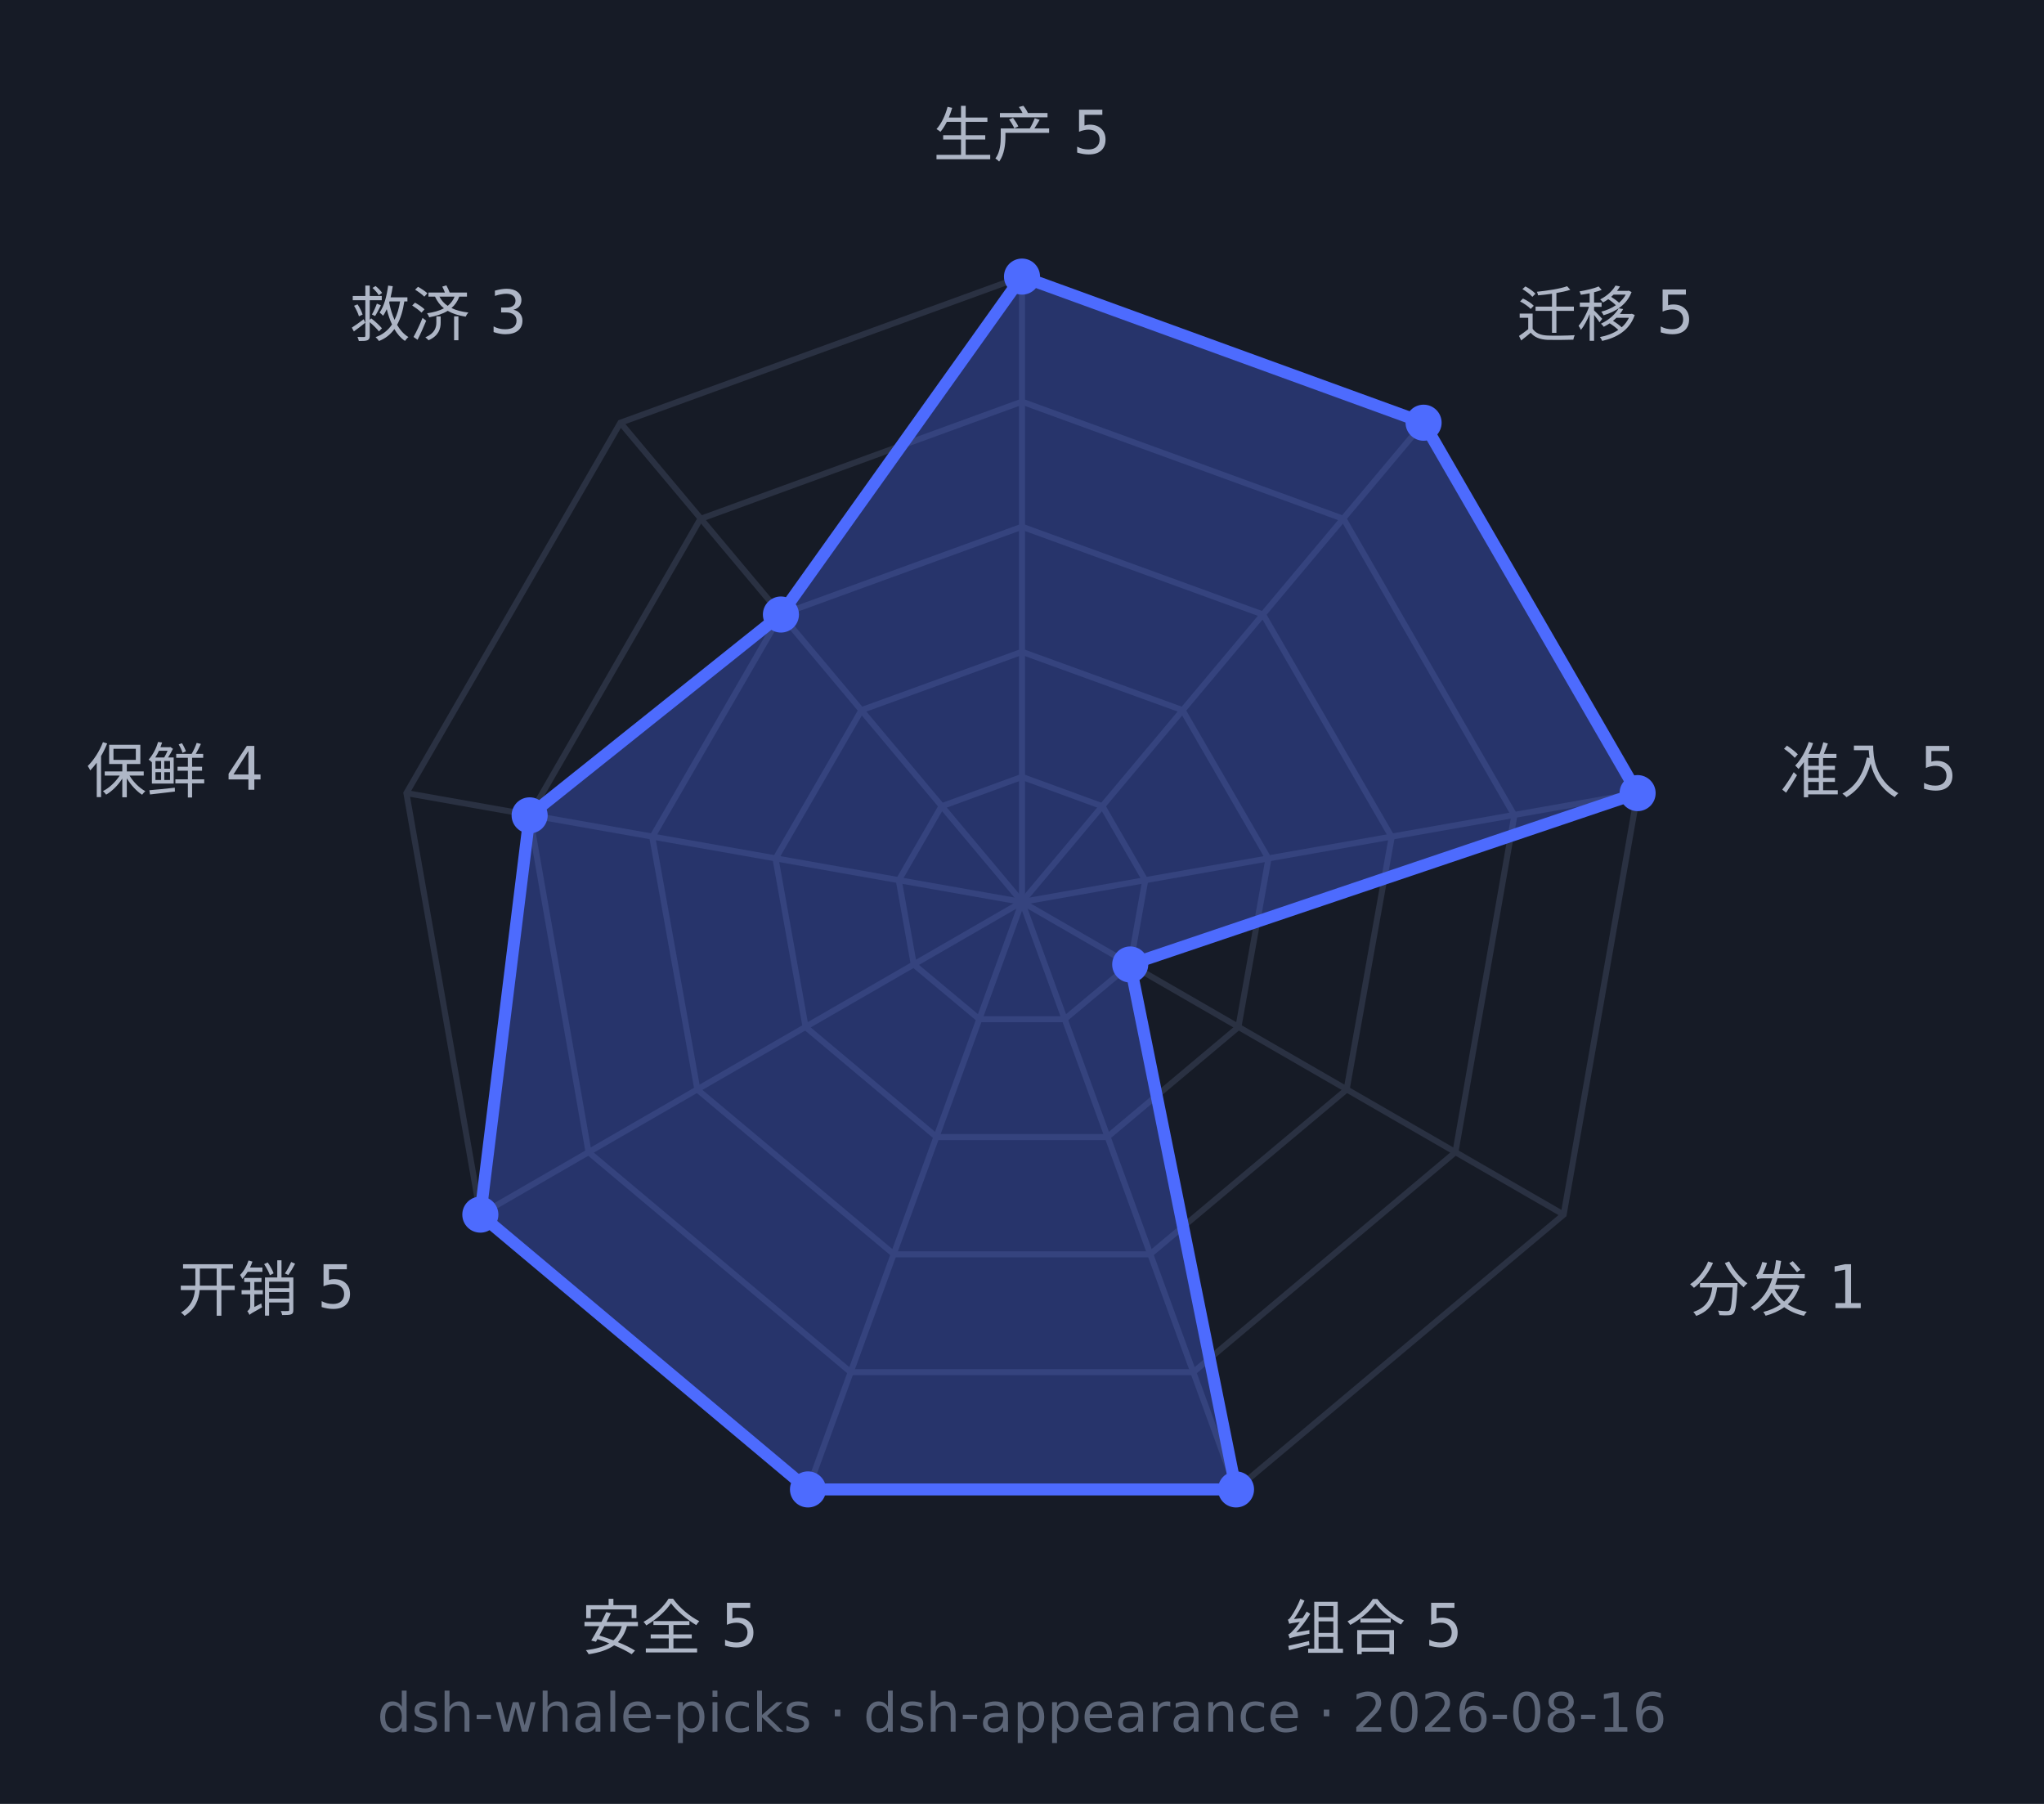
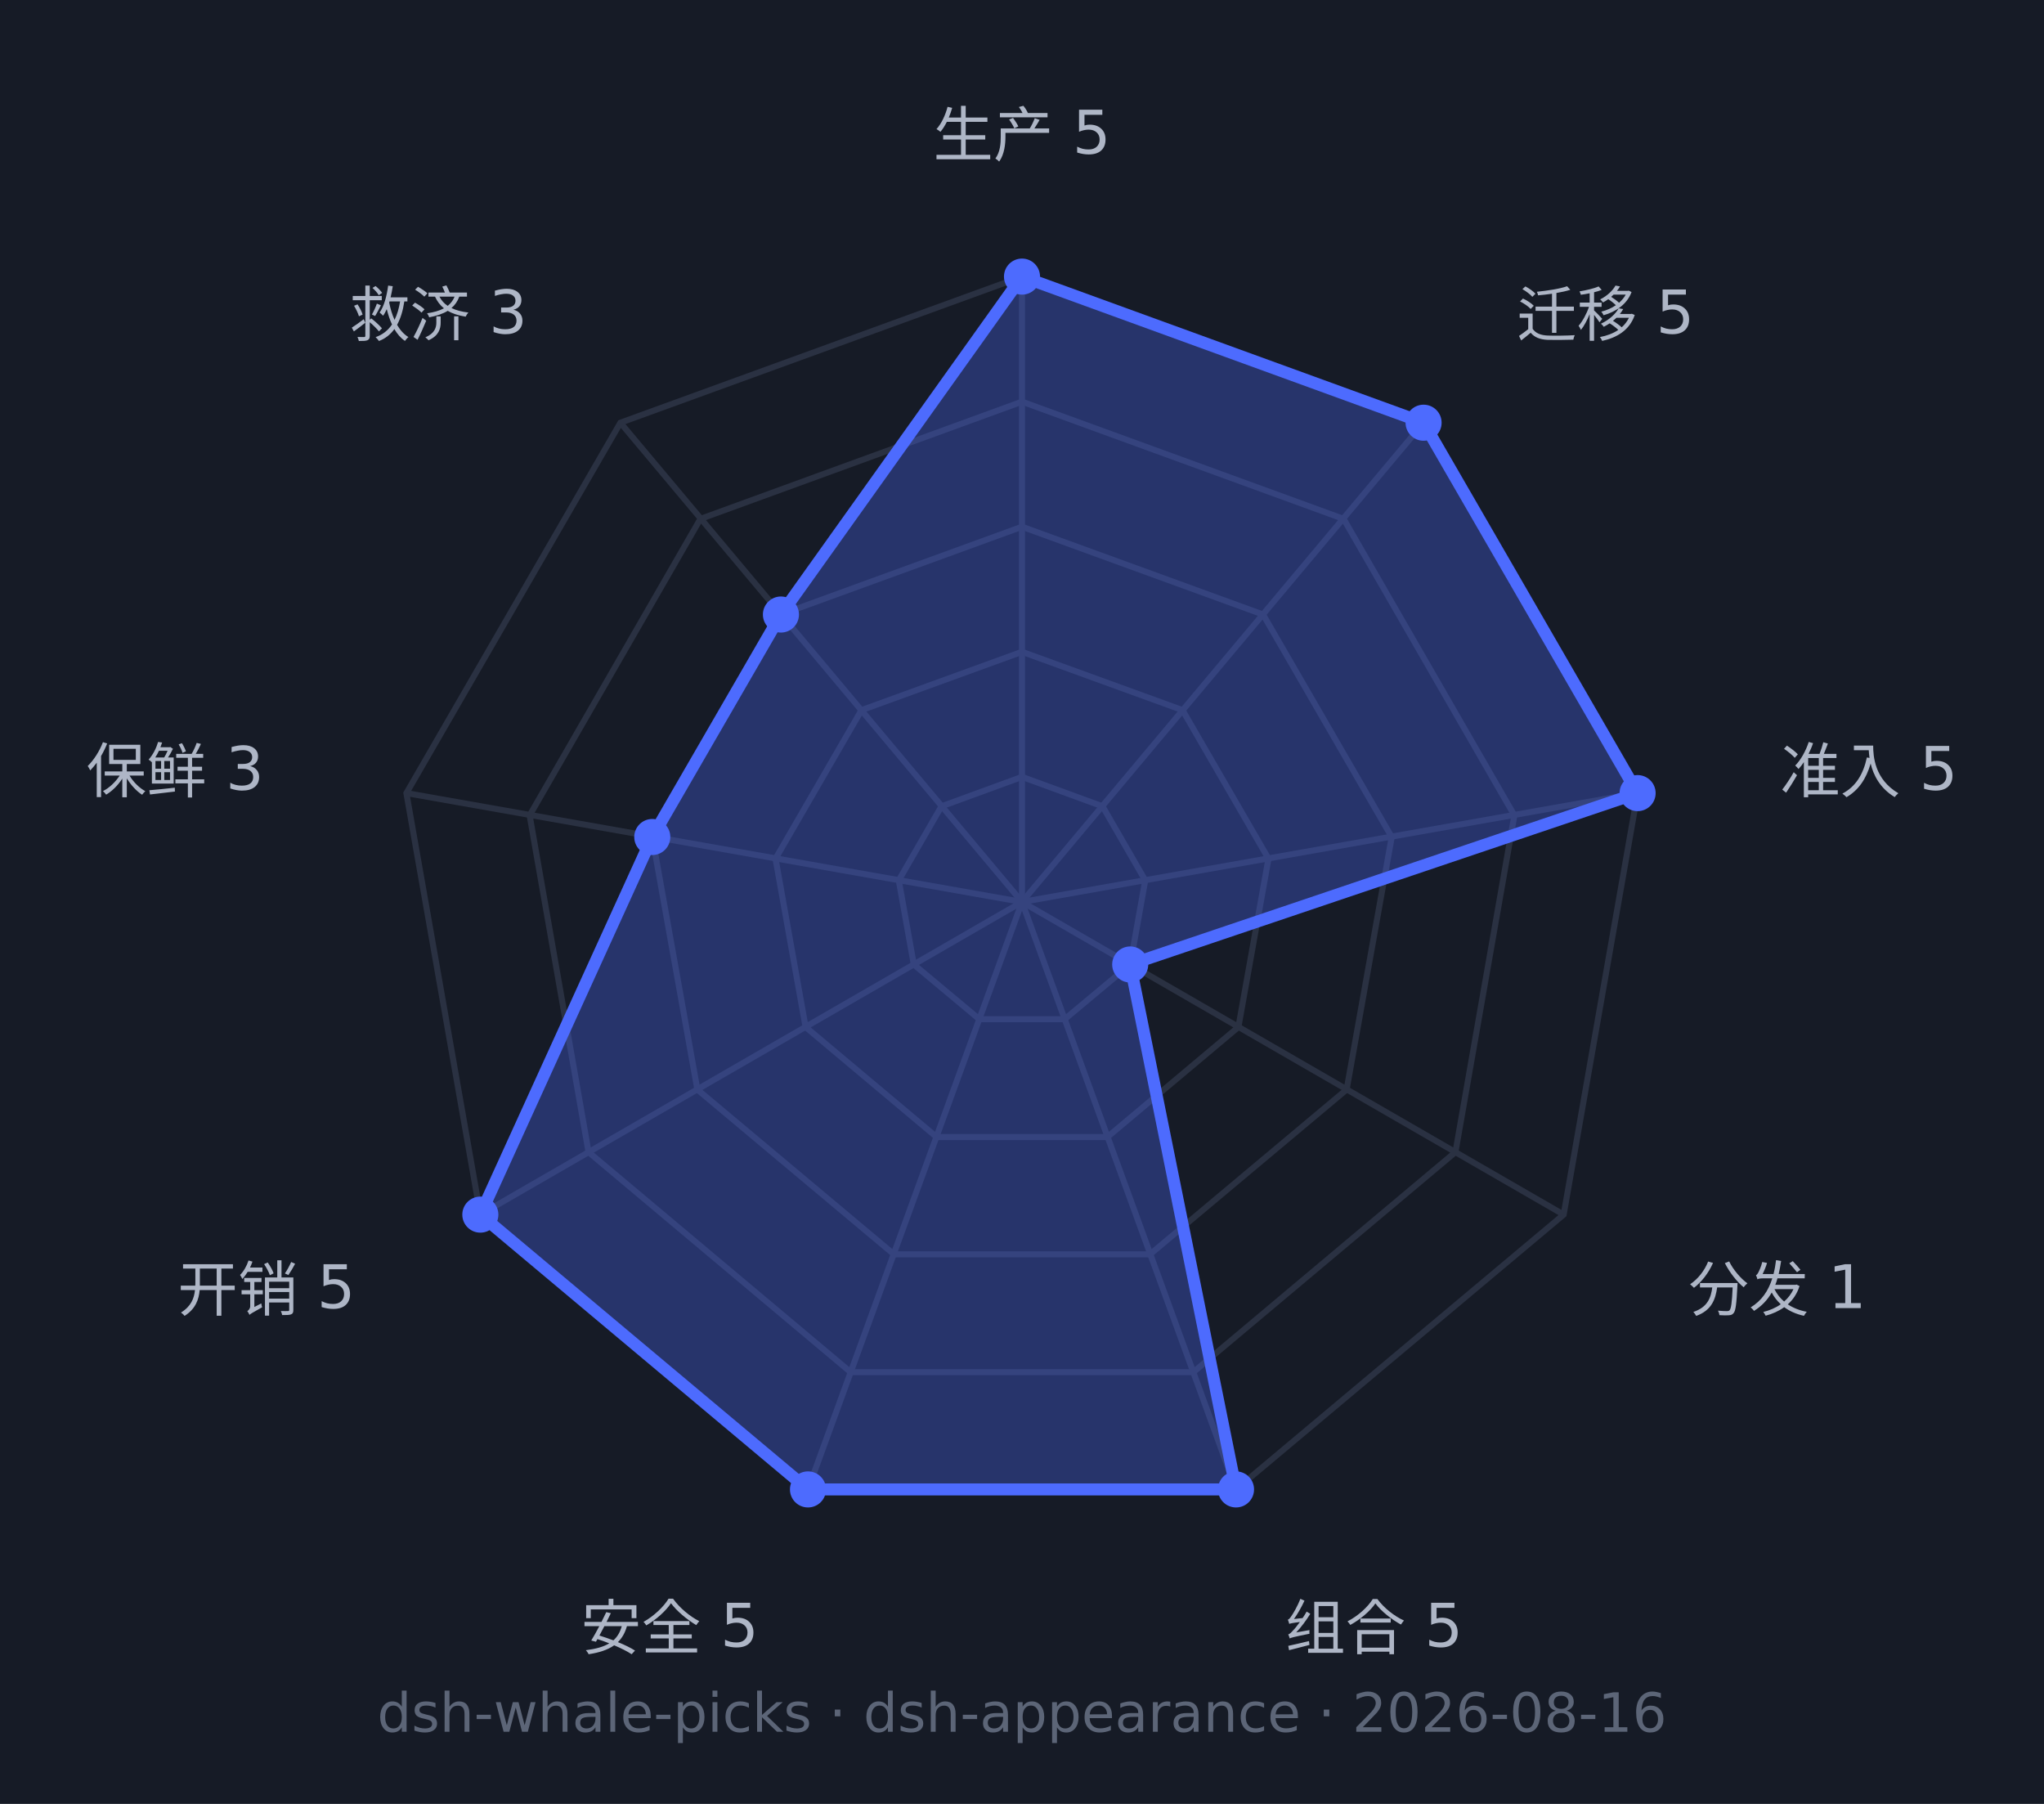
<svg xmlns="http://www.w3.org/2000/svg" width="340" height="300" viewBox="0 0 340 300" role="img" aria-label="dsh-appearance nine-goal radar">
  <rect width="340" height="300" fill="#161b26" />
  <polygon points="170.0,129.2 183.4,134.1 190.5,146.4 188.0,160.4 177.1,169.5 162.9,169.5 152.0,160.4 149.5,146.4 156.6,134.1" fill="none" stroke="#2a3142" stroke-width="1" />
  <polygon points="170.0,108.4 196.7,118.1 211.0,142.8 206.0,170.8 184.2,189.1 155.8,189.1 134.0,170.8 129.0,142.8 143.3,118.1" fill="none" stroke="#2a3142" stroke-width="1" />
  <polygon points="170.0,87.6 210.1,102.2 231.5,139.2 224.0,181.2 191.3,208.6 148.7,208.6 116.0,181.2 108.5,139.2 129.9,102.2" fill="none" stroke="#2a3142" stroke-width="1" />
  <polygon points="170.0,66.8 223.5,86.3 251.9,135.6 242.1,191.6 198.5,228.2 141.5,228.2 97.9,191.6 88.1,135.6 116.5,86.3" fill="none" stroke="#2a3142" stroke-width="1" />
  <polygon points="170.0,46.0 236.8,70.3 272.4,131.9 260.1,202.0 205.6,247.7 134.4,247.7 79.9,202.0 67.6,131.9 103.2,70.3" fill="none" stroke="#2a3142" stroke-width="1" />
  <line x1="170" y1="150" x2="170.0" y2="46.0" stroke="#2a3142" stroke-width="1" />
  <line x1="170" y1="150" x2="236.8" y2="70.3" stroke="#2a3142" stroke-width="1" />
  <line x1="170" y1="150" x2="272.4" y2="131.9" stroke="#2a3142" stroke-width="1" />
  <line x1="170" y1="150" x2="260.1" y2="202.0" stroke="#2a3142" stroke-width="1" />
  <line x1="170" y1="150" x2="205.6" y2="247.7" stroke="#2a3142" stroke-width="1" />
  <line x1="170" y1="150" x2="134.4" y2="247.7" stroke="#2a3142" stroke-width="1" />
  <line x1="170" y1="150" x2="79.9" y2="202.0" stroke="#2a3142" stroke-width="1" />
  <line x1="170" y1="150" x2="67.6" y2="131.9" stroke="#2a3142" stroke-width="1" />
  <line x1="170" y1="150" x2="103.2" y2="70.3" stroke="#2a3142" stroke-width="1" />
-   <polygon points="170.0,46.0 236.8,70.3 272.4,131.9 188.0,160.4 205.6,247.7 134.4,247.7 79.9,202.0 88.1,135.6 129.9,102.2" fill="rgba(77,107,254,0.32)" stroke="#4D6BFE" stroke-width="2" />
+   <polygon points="170.0,46.0 236.8,70.3 272.4,131.9 188.0,160.4 205.6,247.7 134.4,247.7 79.9,202.0 108.5,139.2 129.9,102.2" fill="rgba(77,107,254,0.32)" stroke="#4D6BFE" stroke-width="2" />
  <circle cx="170.0" cy="46.0" r="3" fill="#4D6BFE" />
  <circle cx="236.8" cy="70.3" r="3" fill="#4D6BFE" />
  <circle cx="272.4" cy="131.9" r="3" fill="#4D6BFE" />
  <circle cx="188.0" cy="160.4" r="3" fill="#4D6BFE" />
  <circle cx="205.6" cy="247.7" r="3" fill="#4D6BFE" />
  <circle cx="134.4" cy="247.7" r="3" fill="#4D6BFE" />
  <circle cx="79.9" cy="202.0" r="3" fill="#4D6BFE" />
-   <circle cx="88.1" cy="135.6" r="3" fill="#4D6BFE" />
+   <circle cx="108.5" cy="139.2" r="3" fill="#4D6BFE" />
  <circle cx="129.9" cy="102.2" r="3" fill="#4D6BFE" />
  <text x="170.0" y="26.0" fill="#aeb6c6" font-family="Verdana,DejaVu Sans,sans-serif" font-size="10" text-anchor="middle">生产 5</text>
  <text x="252.3" y="55.9" fill="#aeb6c6" font-family="Verdana,DejaVu Sans,sans-serif" font-size="10" text-anchor="start">迁移 5</text>
  <text x="296.1" y="131.8" fill="#aeb6c6" font-family="Verdana,DejaVu Sans,sans-serif" font-size="10" text-anchor="start">准入 5</text>
  <text x="280.9" y="218.0" fill="#aeb6c6" font-family="Verdana,DejaVu Sans,sans-serif" font-size="10" text-anchor="start">分发 1</text>
  <text x="213.8" y="274.3" fill="#aeb6c6" font-family="Verdana,DejaVu Sans,sans-serif" font-size="10" text-anchor="start">组合 5</text>
  <text x="126.2" y="274.3" fill="#aeb6c6" font-family="Verdana,DejaVu Sans,sans-serif" font-size="10" text-anchor="end">安全 5</text>
  <text x="59.1" y="218.0" fill="#aeb6c6" font-family="Verdana,DejaVu Sans,sans-serif" font-size="10" text-anchor="end">开销 5</text>
-   <text x="43.9" y="131.8" fill="#aeb6c6" font-family="Verdana,DejaVu Sans,sans-serif" font-size="10" text-anchor="end">保鲜 4</text>
+   <text x="43.9" y="131.8" fill="#aeb6c6" font-family="Verdana,DejaVu Sans,sans-serif" font-size="10" text-anchor="end">保鲜 3</text>
  <text x="87.7" y="55.9" fill="#aeb6c6" font-family="Verdana,DejaVu Sans,sans-serif" font-size="10" text-anchor="end">救济 3</text>
  <text x="170" y="288" fill="#5c6577" font-family="Verdana,DejaVu Sans,sans-serif" font-size="9" text-anchor="middle">dsh-whale-picks · dsh-appearance · 2026-08-16</text>
</svg>
